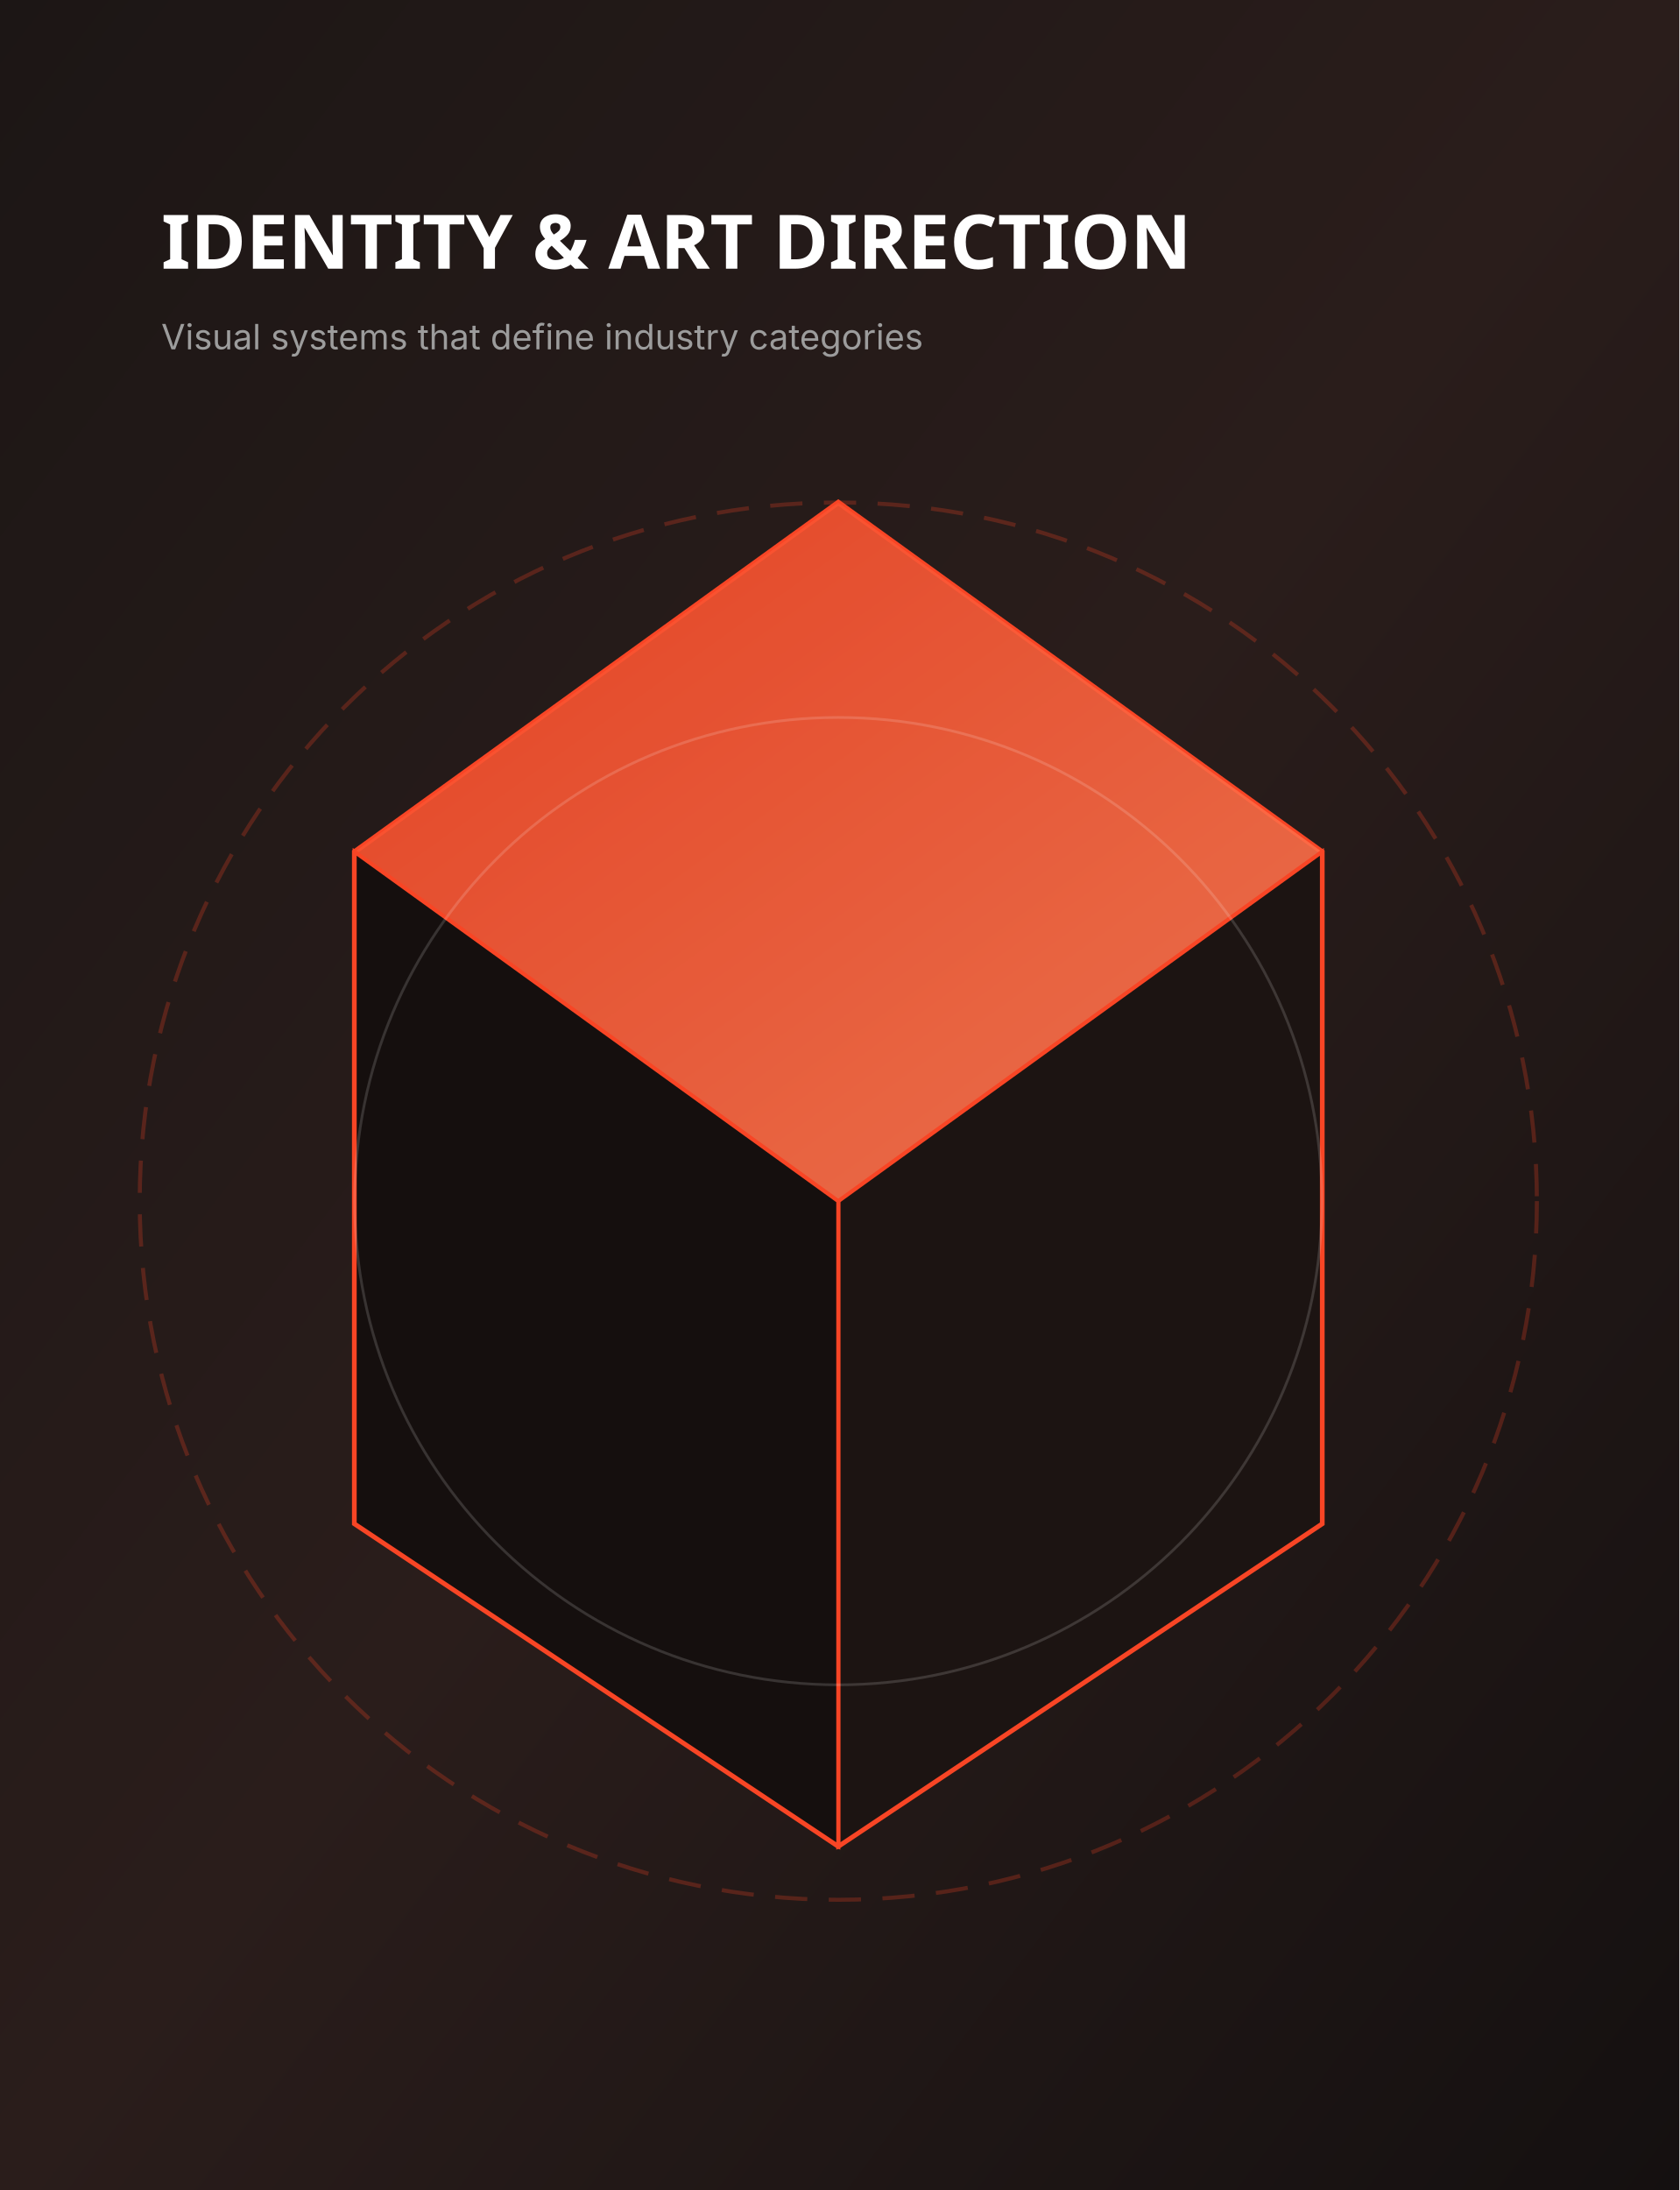
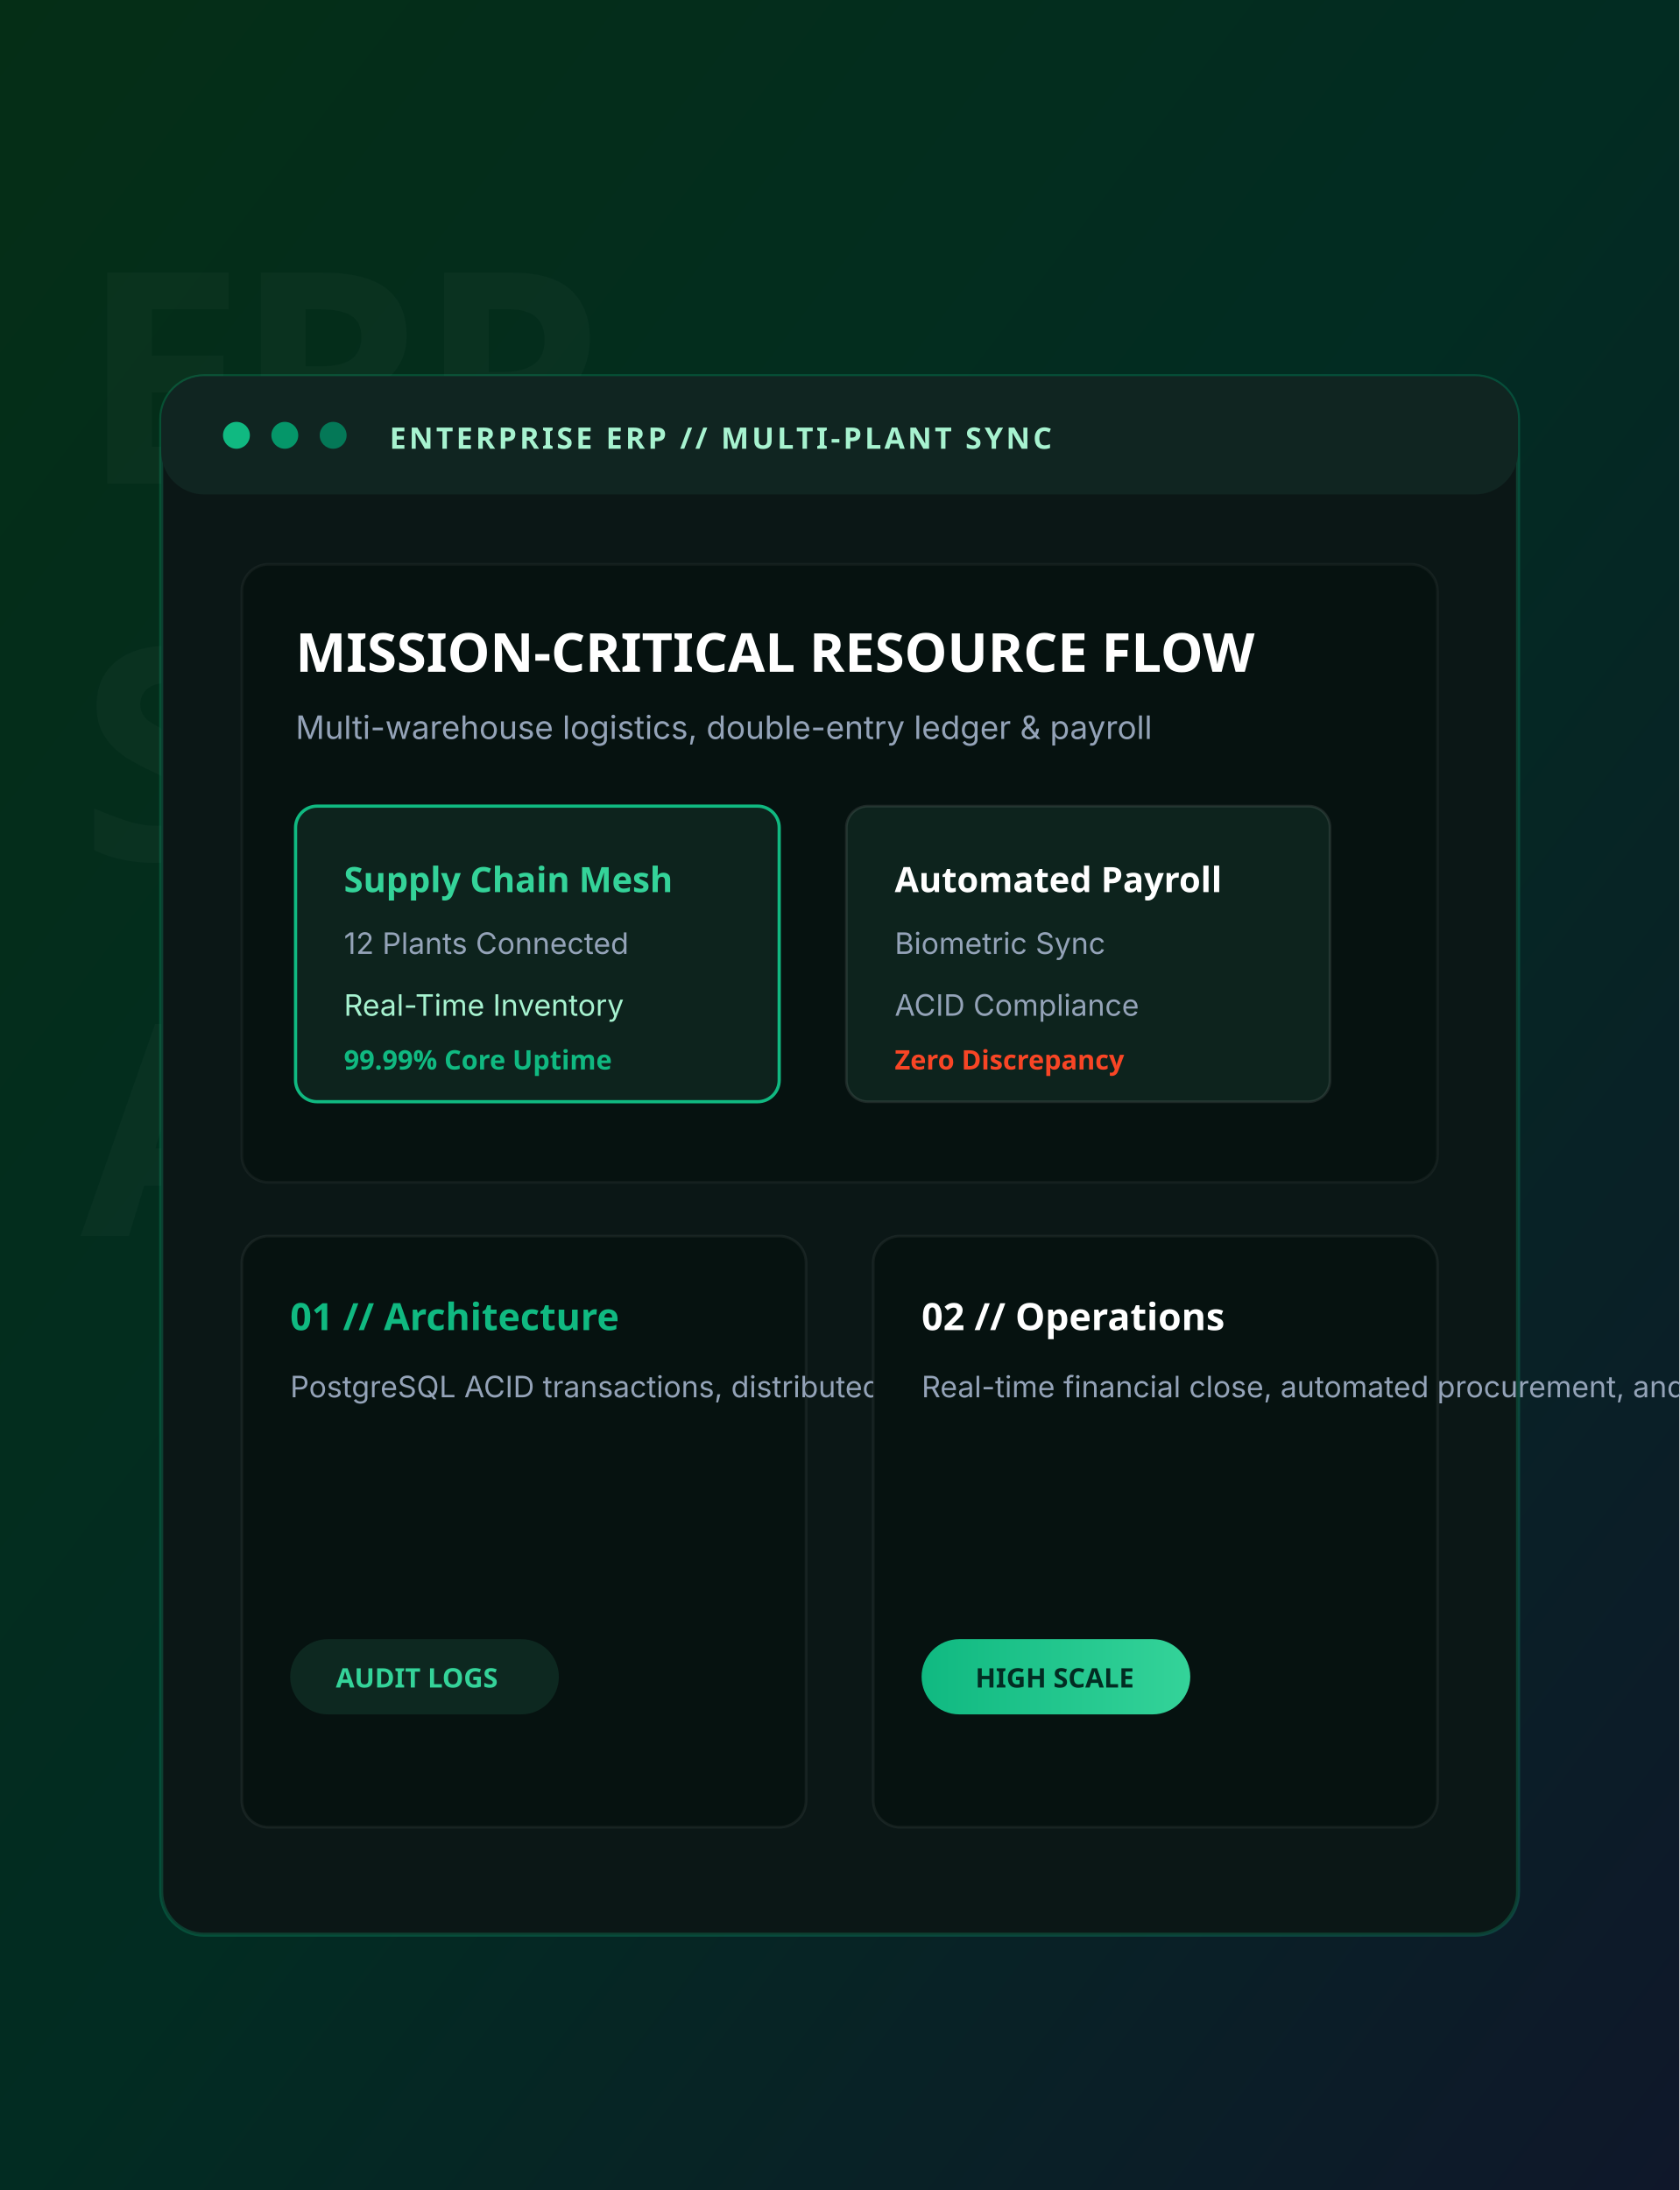
<svg xmlns="http://www.w3.org/2000/svg" viewBox="0 0 625 815" width="100%" height="100%">
  <defs>
-     <linearGradient id="creativeGrad" x1="0%" y1="0%" x2="100%" y2="100%">
-       <stop offset="0%" stop-color="#1c1615" />
-       <stop offset="50%" stop-color="#2a1d1b" />
-       <stop offset="100%" stop-color="#141010" />
+     <linearGradient id="erpGrad" x1="0%" y1="0%" x2="100%" y2="100%">
+       <stop offset="0%" stop-color="#052e16" />
+       <stop offset="50%" stop-color="#022c22" />
+       <stop offset="100%" stop-color="#0f172a" />
    </linearGradient>
-     <linearGradient id="redFlame" x1="0%" y1="0%" x2="100%" y2="100%">
-       <stop offset="0%" stop-color="#f84525" />
-       <stop offset="100%" stop-color="#ff7b54" />
+     <linearGradient id="emeraldNeon" x1="0%" y1="0%" x2="100%" y2="0%">
+       <stop offset="0%" stop-color="#10b981" />
+       <stop offset="100%" stop-color="#34d399" />
    </linearGradient>
  </defs>
-   <rect width="625" height="815" fill="url(#creativeGrad)" />
-   <g transform="translate(312, 407)">
-     <polygon points="0,-220 180,-90 180,160 0,280 -180,160 -180,-90" fill="#241a18" stroke="#f84525" stroke-width="2" />
-     <polygon points="0,-220 180,-90 0,40 -180,-90" fill="url(#redFlame)" opacity="0.9" />
-     <polygon points="0,40 180,-90 180,160 0,280" fill="#1c1412" stroke="#f84525" stroke-width="1.5" />
-     <polygon points="-180,-90 0,40 0,280 -180,160" fill="#150f0e" stroke="#f84525" stroke-width="1.5" />
-     <circle cx="0" cy="40" r="260" fill="none" stroke="rgba(248,69,37,0.25)" stroke-width="1.5" stroke-dasharray="12 8" />
-     <circle cx="0" cy="40" r="180" fill="none" stroke="rgba(255,255,255,0.15)" stroke-width="1" />
+   <rect width="625" height="815" fill="url(#erpGrad)" />
+   <text x="30" y="180" font-family="'Montserrat', sans-serif" font-weight="900" font-size="110" fill="rgba(255,255,255,0.025)" letter-spacing="-0.04em">ERP</text>
+   <text x="30" y="320" font-family="'Montserrat', sans-serif" font-weight="900" font-size="110" fill="rgba(255,255,255,0.025)" letter-spacing="-0.04em">SYNC</text>
+   <text x="30" y="460" font-family="'Montserrat', sans-serif" font-weight="900" font-size="110" fill="rgba(255,255,255,0.025)" letter-spacing="-0.04em">ACID</text>
+   <g transform="translate(60, 140)">
+     <rect width="505" height="580" rx="16" fill="#0b1716" stroke="rgba(16,185,129,0.25)" stroke-width="1.5" />
+     <rect width="505" height="44" rx="16" fill="#102521" />
+     <circle cx="28" cy="22" r="5" fill="#10b981" />
+     <circle cx="46" cy="22" r="5" fill="#059669" />
+     <circle cx="64" cy="22" r="5" fill="#047857" />
+     <text x="85" y="27" font-family="'Montserrat', sans-serif" font-weight="700" font-size="11" fill="#a7f3d0" letter-spacing="0.1em">ENTERPRISE ERP // MULTI-PLANT SYNC</text>
+     <rect x="30" y="70" width="445" height="230" rx="10" fill="#061210" stroke="rgba(255,255,255,0.05)" />
+     <text x="50" y="110" font-family="'Montserrat', sans-serif" font-weight="800" font-size="20" fill="#ffffff">MISSION-CRITICAL RESOURCE FLOW</text>
+     <text x="50" y="135" font-family="'Inter', sans-serif" font-size="12" fill="#94a3b8">Multi-warehouse logistics, double-entry ledger &amp; payroll</text>
+     <g transform="translate(50, 160)">
+       <rect width="180" height="110" rx="8" fill="#0d231d" stroke="#10b981" stroke-width="1.2" />
+       <text x="18" y="32" font-family="'Montserrat', sans-serif" font-weight="700" font-size="13" fill="#34d399">Supply Chain Mesh</text>
+       <text x="18" y="55" font-family="'Inter', sans-serif" font-size="11" fill="#94a3b8">12 Plants Connected</text>
+       <text x="18" y="78" font-family="'Inter', sans-serif" font-size="11" fill="#a7f3d0">Real-Time Inventory</text>
+       <text x="18" y="98" font-family="'Montserrat', sans-serif" font-weight="700" font-size="10" fill="#10b981">99.99% Core Uptime</text>
+       <rect x="205" width="180" height="110" rx="8" fill="#0d231d" stroke="rgba(255,255,255,0.1)" />
+       <text x="223" y="32" font-family="'Montserrat', sans-serif" font-weight="700" font-size="13" fill="#ffffff">Automated Payroll</text>
+       <text x="223" y="55" font-family="'Inter', sans-serif" font-size="11" fill="#94a3b8">Biometric Sync</text>
+       <text x="223" y="78" font-family="'Inter', sans-serif" font-size="11" fill="#94a3b8">ACID Compliance</text>
+       <text x="223" y="98" font-family="'Montserrat', sans-serif" font-weight="700" font-size="10" fill="#f84525">Zero Discrepancy</text>
+     </g>
+     <rect x="30" y="320" width="210" height="220" rx="10" fill="#061210" stroke="rgba(255,255,255,0.06)" />
+     <text x="48" y="355" font-family="'Montserrat', sans-serif" font-weight="700" font-size="14" fill="#10b981">01 // Architecture</text>
+     <text x="48" y="380" font-family="'Inter', sans-serif" font-size="11" fill="#94a3b8">PostgreSQL ACID transactions, distributed redis cache, and RBAC.</text>
+     <rect x="48" y="470" width="100" height="28" rx="14" fill="#0d2820" />
+     <text x="65" y="488" font-family="'Montserrat', sans-serif" font-weight="700" font-size="10" fill="#34d399">AUDIT LOGS</text>
+     <rect x="265" y="320" width="210" height="220" rx="10" fill="#061210" stroke="rgba(255,255,255,0.06)" />
+     <text x="283" y="355" font-family="'Montserrat', sans-serif" font-weight="700" font-size="14" fill="#ffffff">02 // Operations</text>
+     <text x="283" y="380" font-family="'Inter', sans-serif" font-size="11" fill="#94a3b8">Real-time financial close, automated procurement, and custom KPI reports.</text>
+     <rect x="283" y="470" width="100" height="28" rx="14" fill="url(#emeraldNeon)" />
+     <text x="303" y="488" font-family="'Montserrat', sans-serif" font-weight="700" font-size="10" fill="#022c22">HIGH SCALE</text>
  </g>
-   <text x="60" y="100" font-family="'Montserrat', sans-serif" font-weight="900" font-size="28" fill="#ffffff">IDENTITY &amp; ART DIRECTION</text>
-   <text x="60" y="130" font-family="'Inter', sans-serif" font-size="13" fill="#9c9c9c">Visual systems that define industry categories</text>
</svg>
